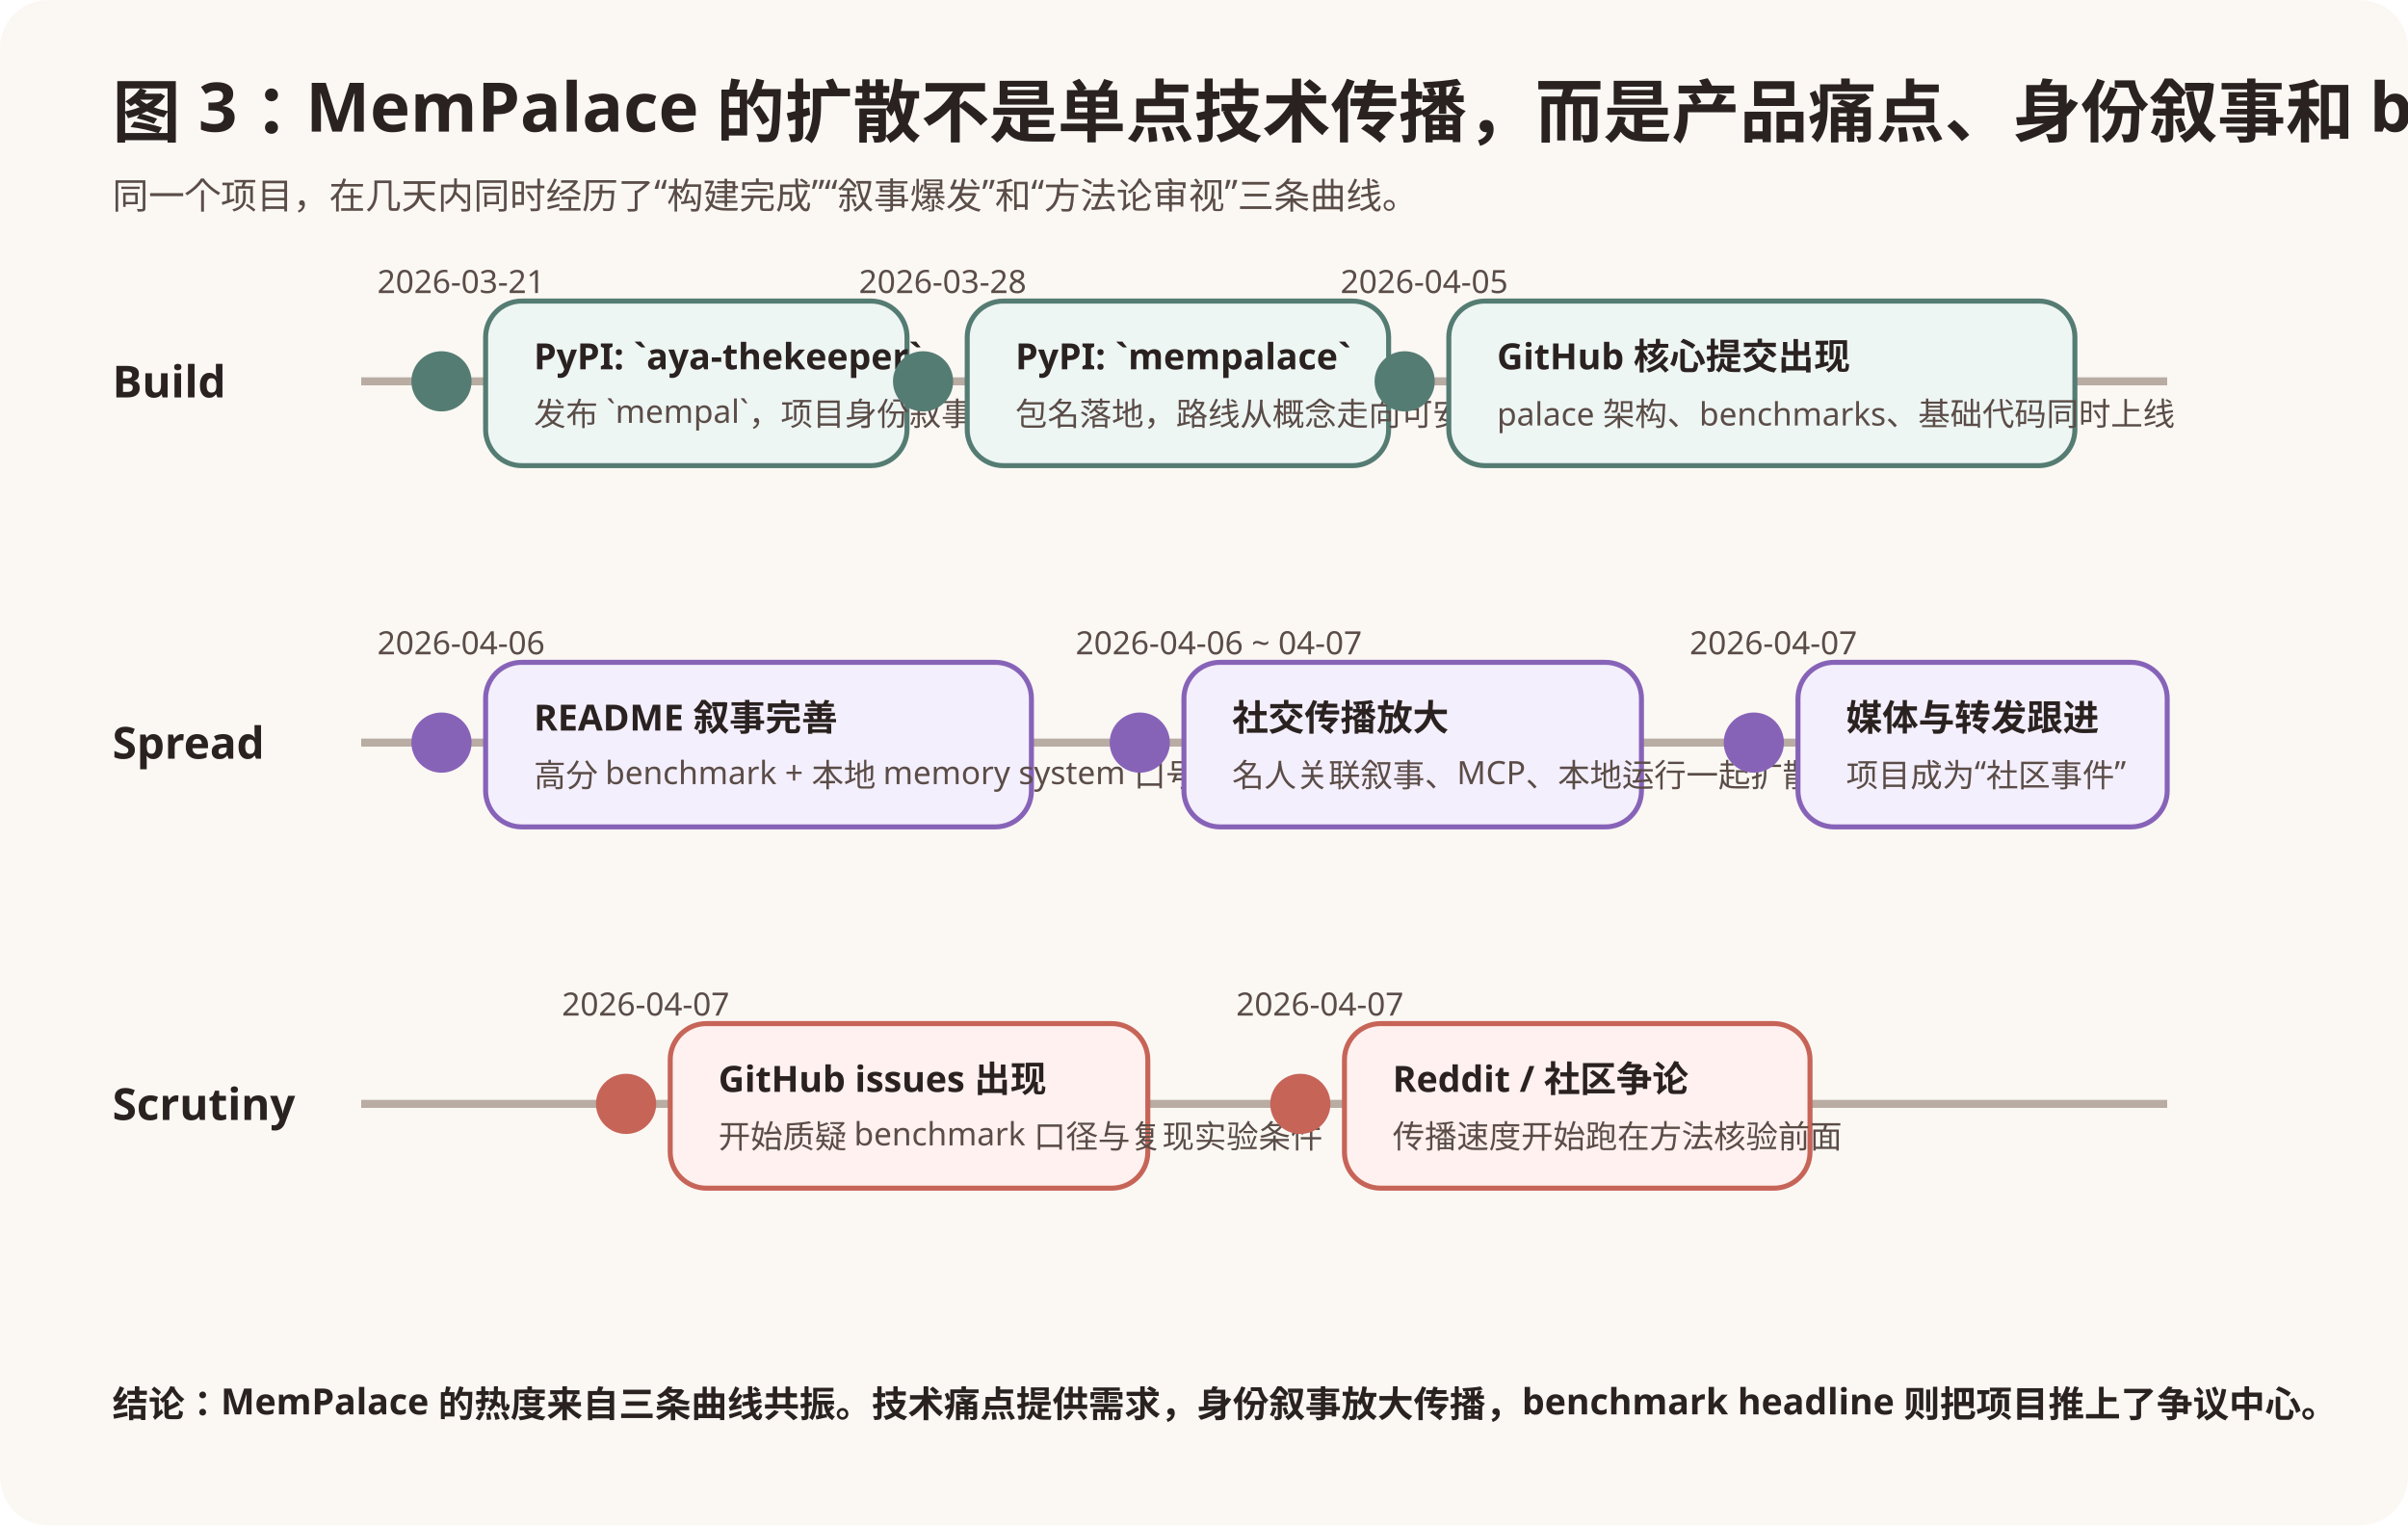
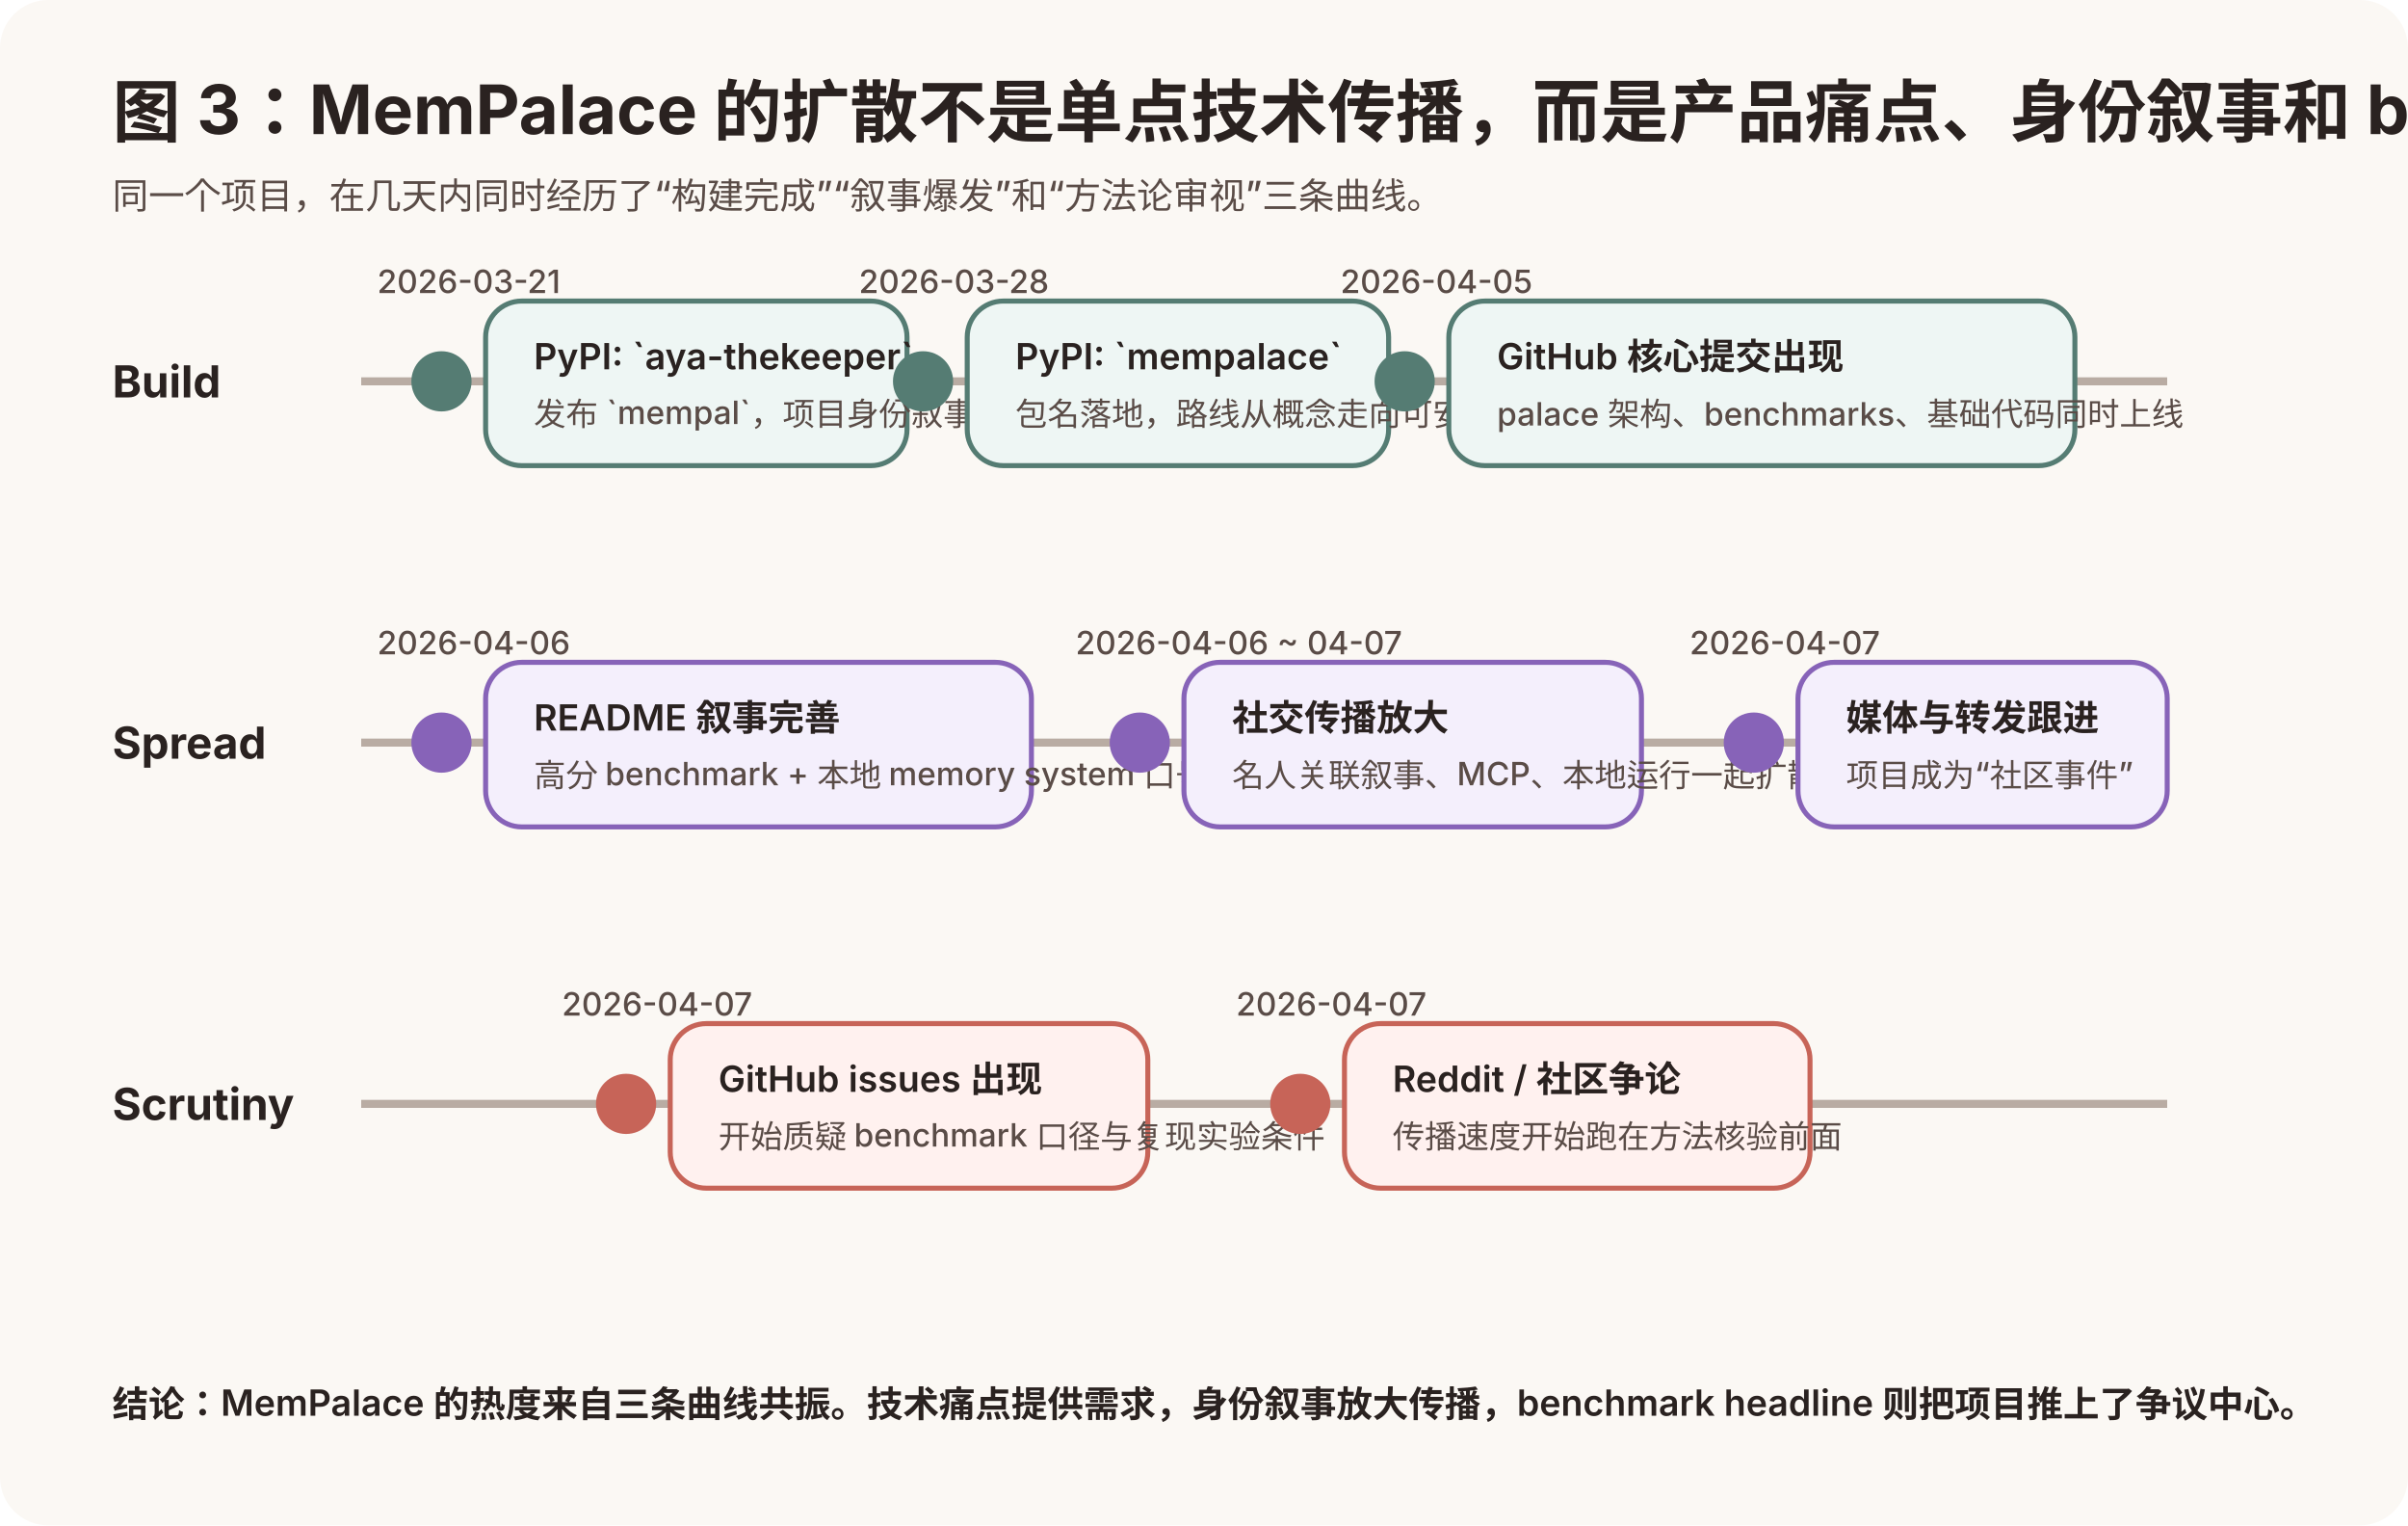
<svg xmlns="http://www.w3.org/2000/svg" width="1200" height="760" viewBox="0 0 1200 760" role="img" aria-labelledby="title desc">
  <defs>
    <style>
+       .font { font-family: -apple-system, BlinkMacSystemFont, "Segoe UI", "PingFang SC", "Hiragino Sans GB", "Microsoft YaHei", sans-serif; text-rendering: geometricPrecision; }
      .bg { fill: #fbf8f4; }
-       .title { font: 700 34px "IBM Plex Sans", "PingFang SC", sans-serif; fill: #2a2220; }
-       .subtitle { font: 500 18px "IBM Plex Sans", "PingFang SC", sans-serif; fill: #5a4c47; }
-       .lane { font: 700 22px "IBM Plex Sans", "PingFang SC", sans-serif; fill: #2a2220; }
-       .text { font: 600 18px "IBM Plex Sans", "PingFang SC", sans-serif; fill: #2a2220; }
-       .small { font: 500 16px "IBM Plex Sans", "PingFang SC", sans-serif; fill: #5a4c47; }
-       .note { font: 600 18px "IBM Plex Sans", "PingFang SC", sans-serif; fill: #2a2220; }
+       .title { font-size: 34px; font-weight: 700; fill: #2a2220; }
+       .subtitle { font-size: 18px; font-weight: 500; fill: #5a4c47; }
+       .lane { font-size: 22px; font-weight: 700; fill: #2a2220; }
+       .text { font-size: 18px; font-weight: 600; fill: #2a2220; }
+       .small { font-size: 16px; font-weight: 500; fill: #5a4c47; }
+       .note { font-size: 18px; font-weight: 600; fill: #2a2220; }
    </style>
  </defs>
  <rect class="bg" x="0" y="0" width="1200" height="760" rx="24" />
-   <text class="title" x="56" y="68">图 3：MemPalace 的扩散不是单点技术传播，而是产品痛点、身份叙事和 benchmark headline 同时起效</text>
-   <text class="subtitle" x="56" y="104">同一个项目，在几天内同时经历了“构建完成”“叙事爆发”和“方法论审视”三条曲线。</text>
+   <text class="font title" x="56" y="68">图 3：MemPalace 的扩散不是单点技术传播，而是产品痛点、身份叙事和 benchmark headline 同时起效</text>
+   <text class="font subtitle" x="56" y="104">同一个项目，在几天内同时经历了“构建完成”“叙事爆发”和“方法论审视”三条曲线。</text>
  <line x1="180" y1="190" x2="1080" y2="190" stroke="#b9aca3" stroke-width="4" />
  <line x1="180" y1="370" x2="1080" y2="370" stroke="#b9aca3" stroke-width="4" />
  <line x1="180" y1="550" x2="1080" y2="550" stroke="#b9aca3" stroke-width="4" />
-   <text class="lane" x="56" y="198">Build</text>
-   <text class="lane" x="56" y="378">Spread</text>
-   <text class="lane" x="56" y="558">Scrutiny</text>
-   <text class="small" x="188" y="146">2026-03-21</text>
+   <text class="font lane" x="56" y="198">Build</text>
+   <text class="font lane" x="56" y="378">Spread</text>
+   <text class="font lane" x="56" y="558">Scrutiny</text>
+   <text class="font small" x="188" y="146">2026-03-21</text>
  <circle cx="220" cy="190" r="15" fill="#557c73" />
  <rect x="242" y="150" width="210" height="82" rx="18" fill="#eef6f4" stroke="#557c73" stroke-width="2.5" />
-   <text class="text" x="266" y="184">PyPI: `aya-thekeeper`</text>
-   <text class="small" x="266" y="212">发布 `mempal`，项目身份叙事开始成形</text>
-   <text class="small" x="428" y="146">2026-03-28</text>
+   <text class="font text" x="266" y="184">PyPI: `aya-thekeeper`</text>
+   <text class="font small" x="266" y="212">发布 `mempal`，项目身份叙事开始成形</text>
+   <text class="font small" x="428" y="146">2026-03-28</text>
  <circle cx="460" cy="190" r="15" fill="#557c73" />
  <rect x="482" y="150" width="210" height="82" rx="18" fill="#eef6f4" stroke="#557c73" stroke-width="2.5" />
-   <text class="text" x="506" y="184">PyPI: `mempalace`</text>
-   <text class="small" x="506" y="212">包名落地，路线从概念走向可安装</text>
-   <text class="small" x="668" y="146">2026-04-05</text>
+   <text class="font text" x="506" y="184">PyPI: `mempalace`</text>
+   <text class="font small" x="506" y="212">包名落地，路线从概念走向可安装</text>
+   <text class="font small" x="668" y="146">2026-04-05</text>
  <circle cx="700" cy="190" r="15" fill="#557c73" />
  <rect x="722" y="150" width="312" height="82" rx="18" fill="#eef6f4" stroke="#557c73" stroke-width="2.5" />
-   <text class="text" x="746" y="184">GitHub 核心提交出现</text>
-   <text class="small" x="746" y="212">palace 架构、benchmarks、基础代码同时上线</text>
-   <text class="small" x="188" y="326">2026-04-06</text>
+   <text class="font text" x="746" y="184">GitHub 核心提交出现</text>
+   <text class="font small" x="746" y="212">palace 架构、benchmarks、基础代码同时上线</text>
+   <text class="font small" x="188" y="326">2026-04-06</text>
  <circle cx="220" cy="370" r="15" fill="#8763b8" />
  <rect x="242" y="330" width="272" height="82" rx="18" fill="#f4effc" stroke="#8763b8" stroke-width="2.5" />
-   <text class="text" x="266" y="364">README 叙事完善</text>
-   <text class="small" x="266" y="392">高分 benchmark + 本地 memory system 口号成型</text>
-   <text class="small" x="536" y="326">2026-04-06 ~ 04-07</text>
+   <text class="font text" x="266" y="364">README 叙事完善</text>
+   <text class="font small" x="266" y="392">高分 benchmark + 本地 memory system 口号成型</text>
+   <text class="font small" x="536" y="326">2026-04-06 ~ 04-07</text>
  <circle cx="568" cy="370" r="15" fill="#8763b8" />
  <rect x="590" y="330" width="228" height="82" rx="18" fill="#f4effc" stroke="#8763b8" stroke-width="2.5" />
-   <text class="text" x="614" y="364">社交传播放大</text>
-   <text class="small" x="614" y="392">名人关联叙事、MCP、本地运行一起扩散</text>
-   <text class="small" x="842" y="326">2026-04-07</text>
+   <text class="font text" x="614" y="364">社交传播放大</text>
+   <text class="font small" x="614" y="392">名人关联叙事、MCP、本地运行一起扩散</text>
+   <text class="font small" x="842" y="326">2026-04-07</text>
  <circle cx="874" cy="370" r="15" fill="#8763b8" />
  <rect x="896" y="330" width="184" height="82" rx="18" fill="#f4effc" stroke="#8763b8" stroke-width="2.5" />
-   <text class="text" x="920" y="364">媒体与转发跟进</text>
-   <text class="small" x="920" y="392">项目成为“社区事件”</text>
-   <text class="small" x="280" y="506">2026-04-07</text>
+   <text class="font text" x="920" y="364">媒体与转发跟进</text>
+   <text class="font small" x="920" y="392">项目成为“社区事件”</text>
+   <text class="font small" x="280" y="506">2026-04-07</text>
  <circle cx="312" cy="550" r="15" fill="#c76458" />
  <rect x="334" y="510" width="238" height="82" rx="18" fill="#fff1ef" stroke="#c76458" stroke-width="2.5" />
-   <text class="text" x="358" y="544">GitHub issues 出现</text>
-   <text class="small" x="358" y="572">开始质疑 benchmark 口径与复现实验条件</text>
-   <text class="small" x="616" y="506">2026-04-07</text>
+   <text class="font text" x="358" y="544">GitHub issues 出现</text>
+   <text class="font small" x="358" y="572">开始质疑 benchmark 口径与复现实验条件</text>
+   <text class="font small" x="616" y="506">2026-04-07</text>
  <circle cx="648" cy="550" r="15" fill="#c76458" />
  <rect x="670" y="510" width="232" height="82" rx="18" fill="#fff1ef" stroke="#c76458" stroke-width="2.5" />
-   <text class="text" x="694" y="544">Reddit / 社区争论</text>
-   <text class="small" x="694" y="572">传播速度开始跑在方法核验前面</text>
-   <text class="note" x="56" y="706">结论：MemPalace 的热度来自三条曲线共振。技术痛点提供需求，身份叙事放大传播，benchmark headline 则把项目推上了争议中心。</text>
+   <text class="font text" x="694" y="544">Reddit / 社区争论</text>
+   <text class="font small" x="694" y="572">传播速度开始跑在方法核验前面</text>
+   <text class="font note" x="56" y="706">结论：MemPalace 的热度来自三条曲线共振。技术痛点提供需求，身份叙事放大传播，benchmark headline 则把项目推上了争议中心。</text>
</svg>
